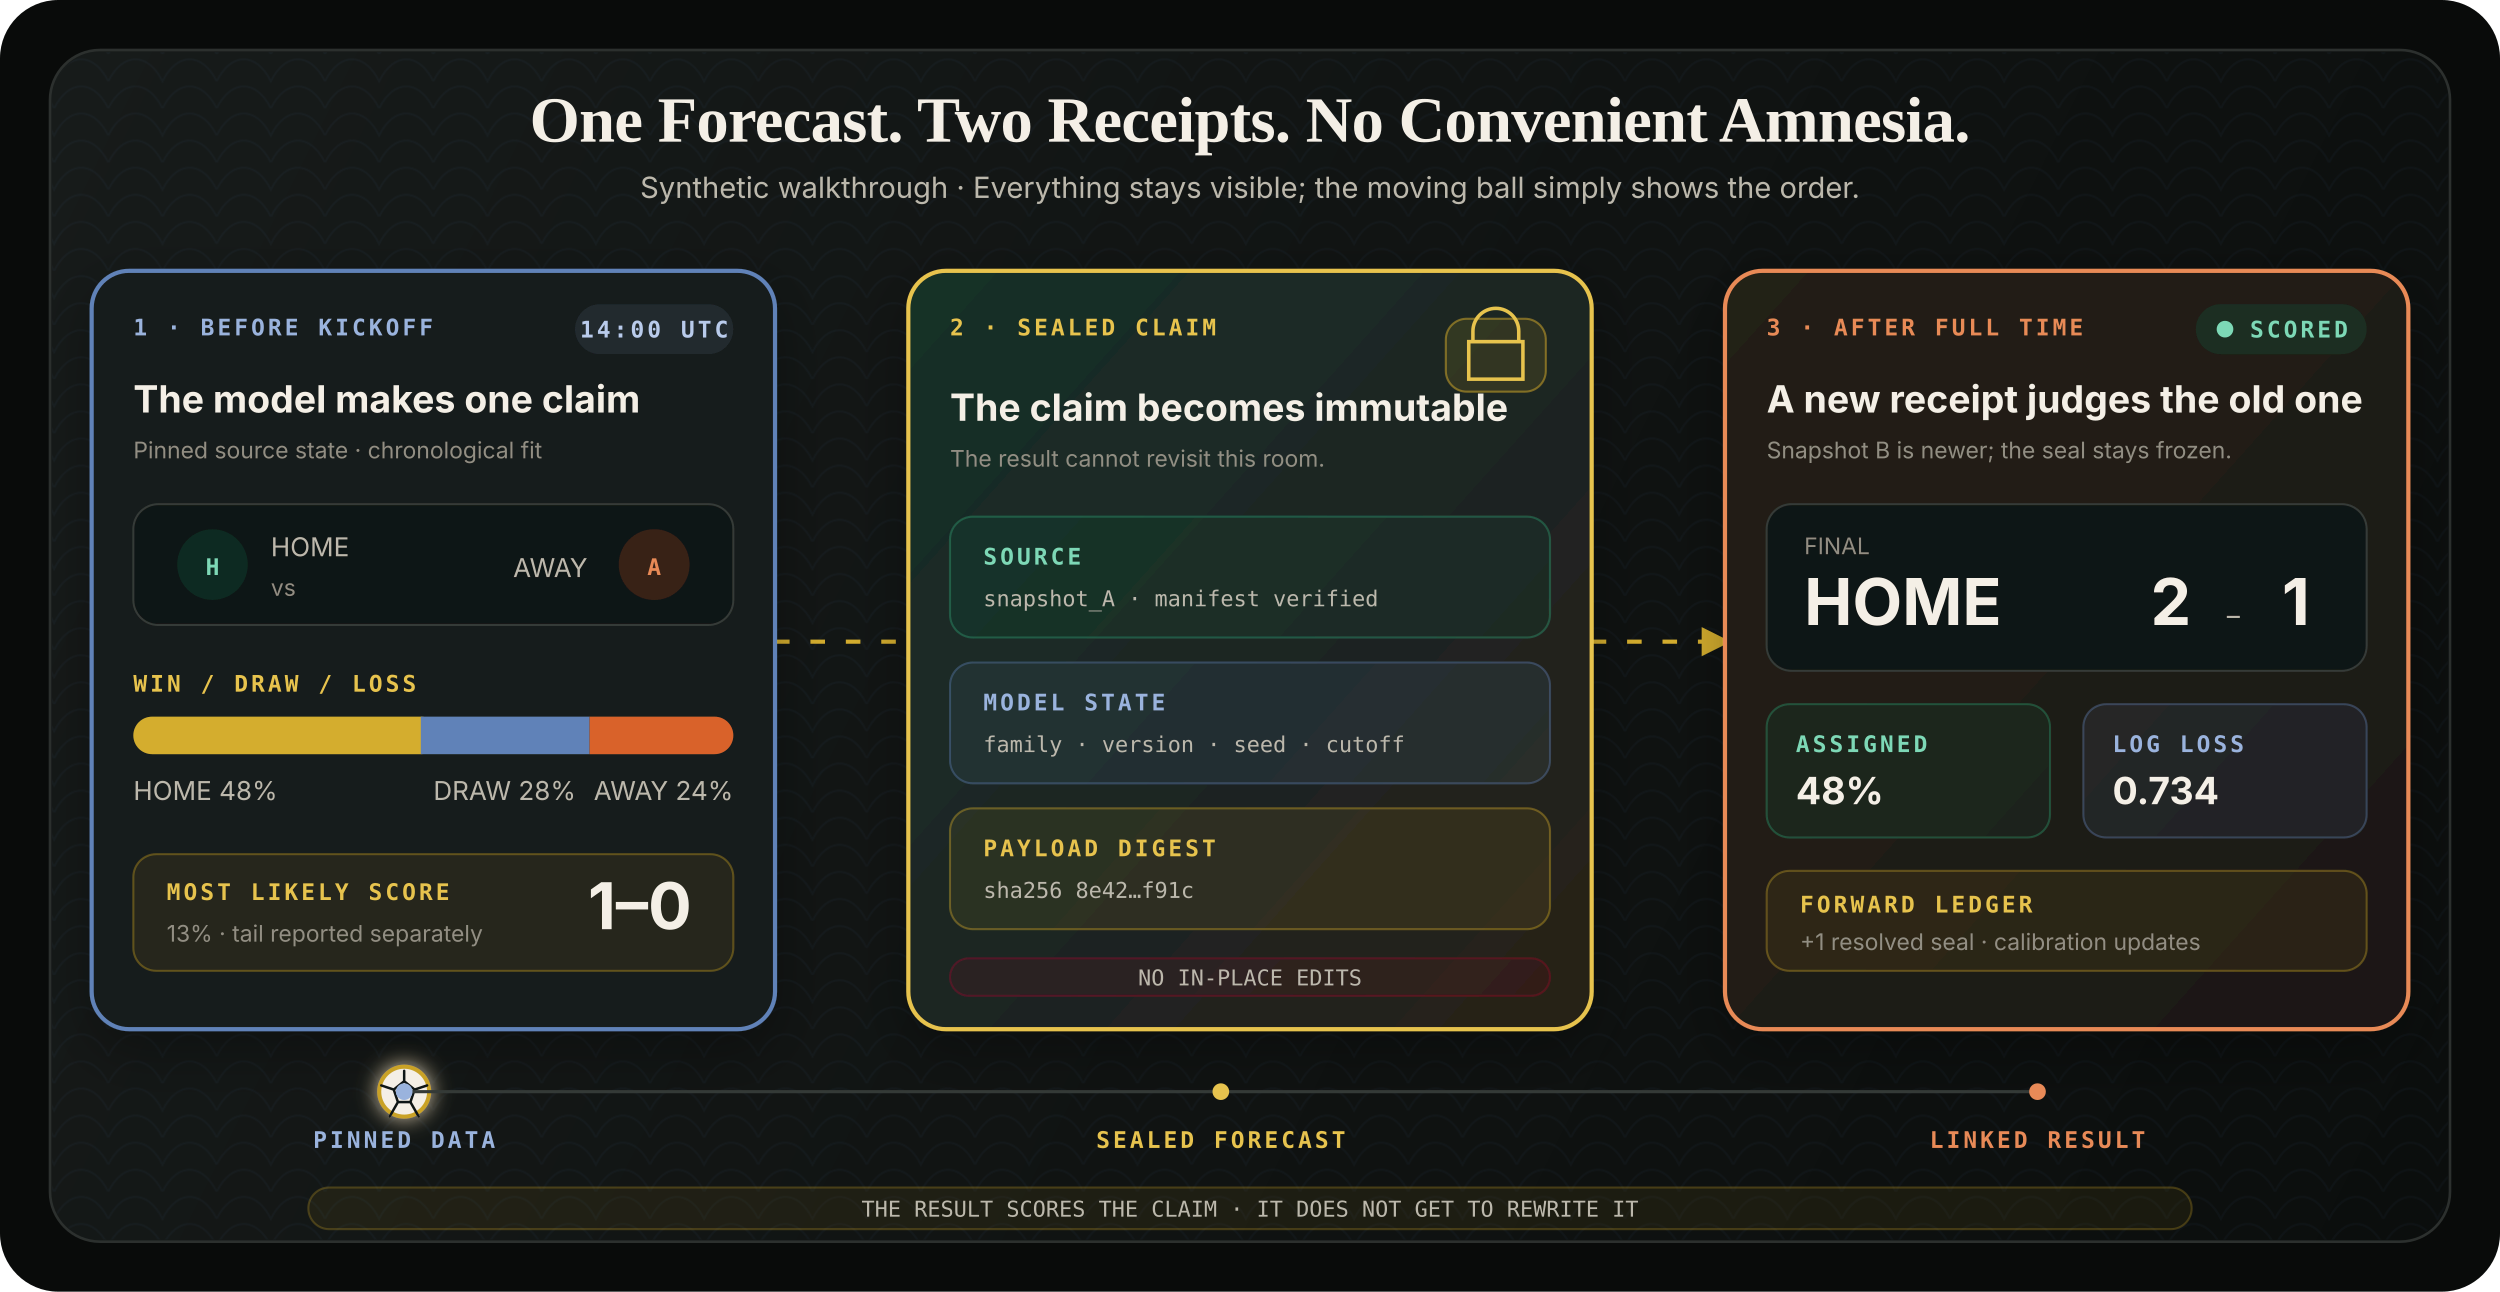
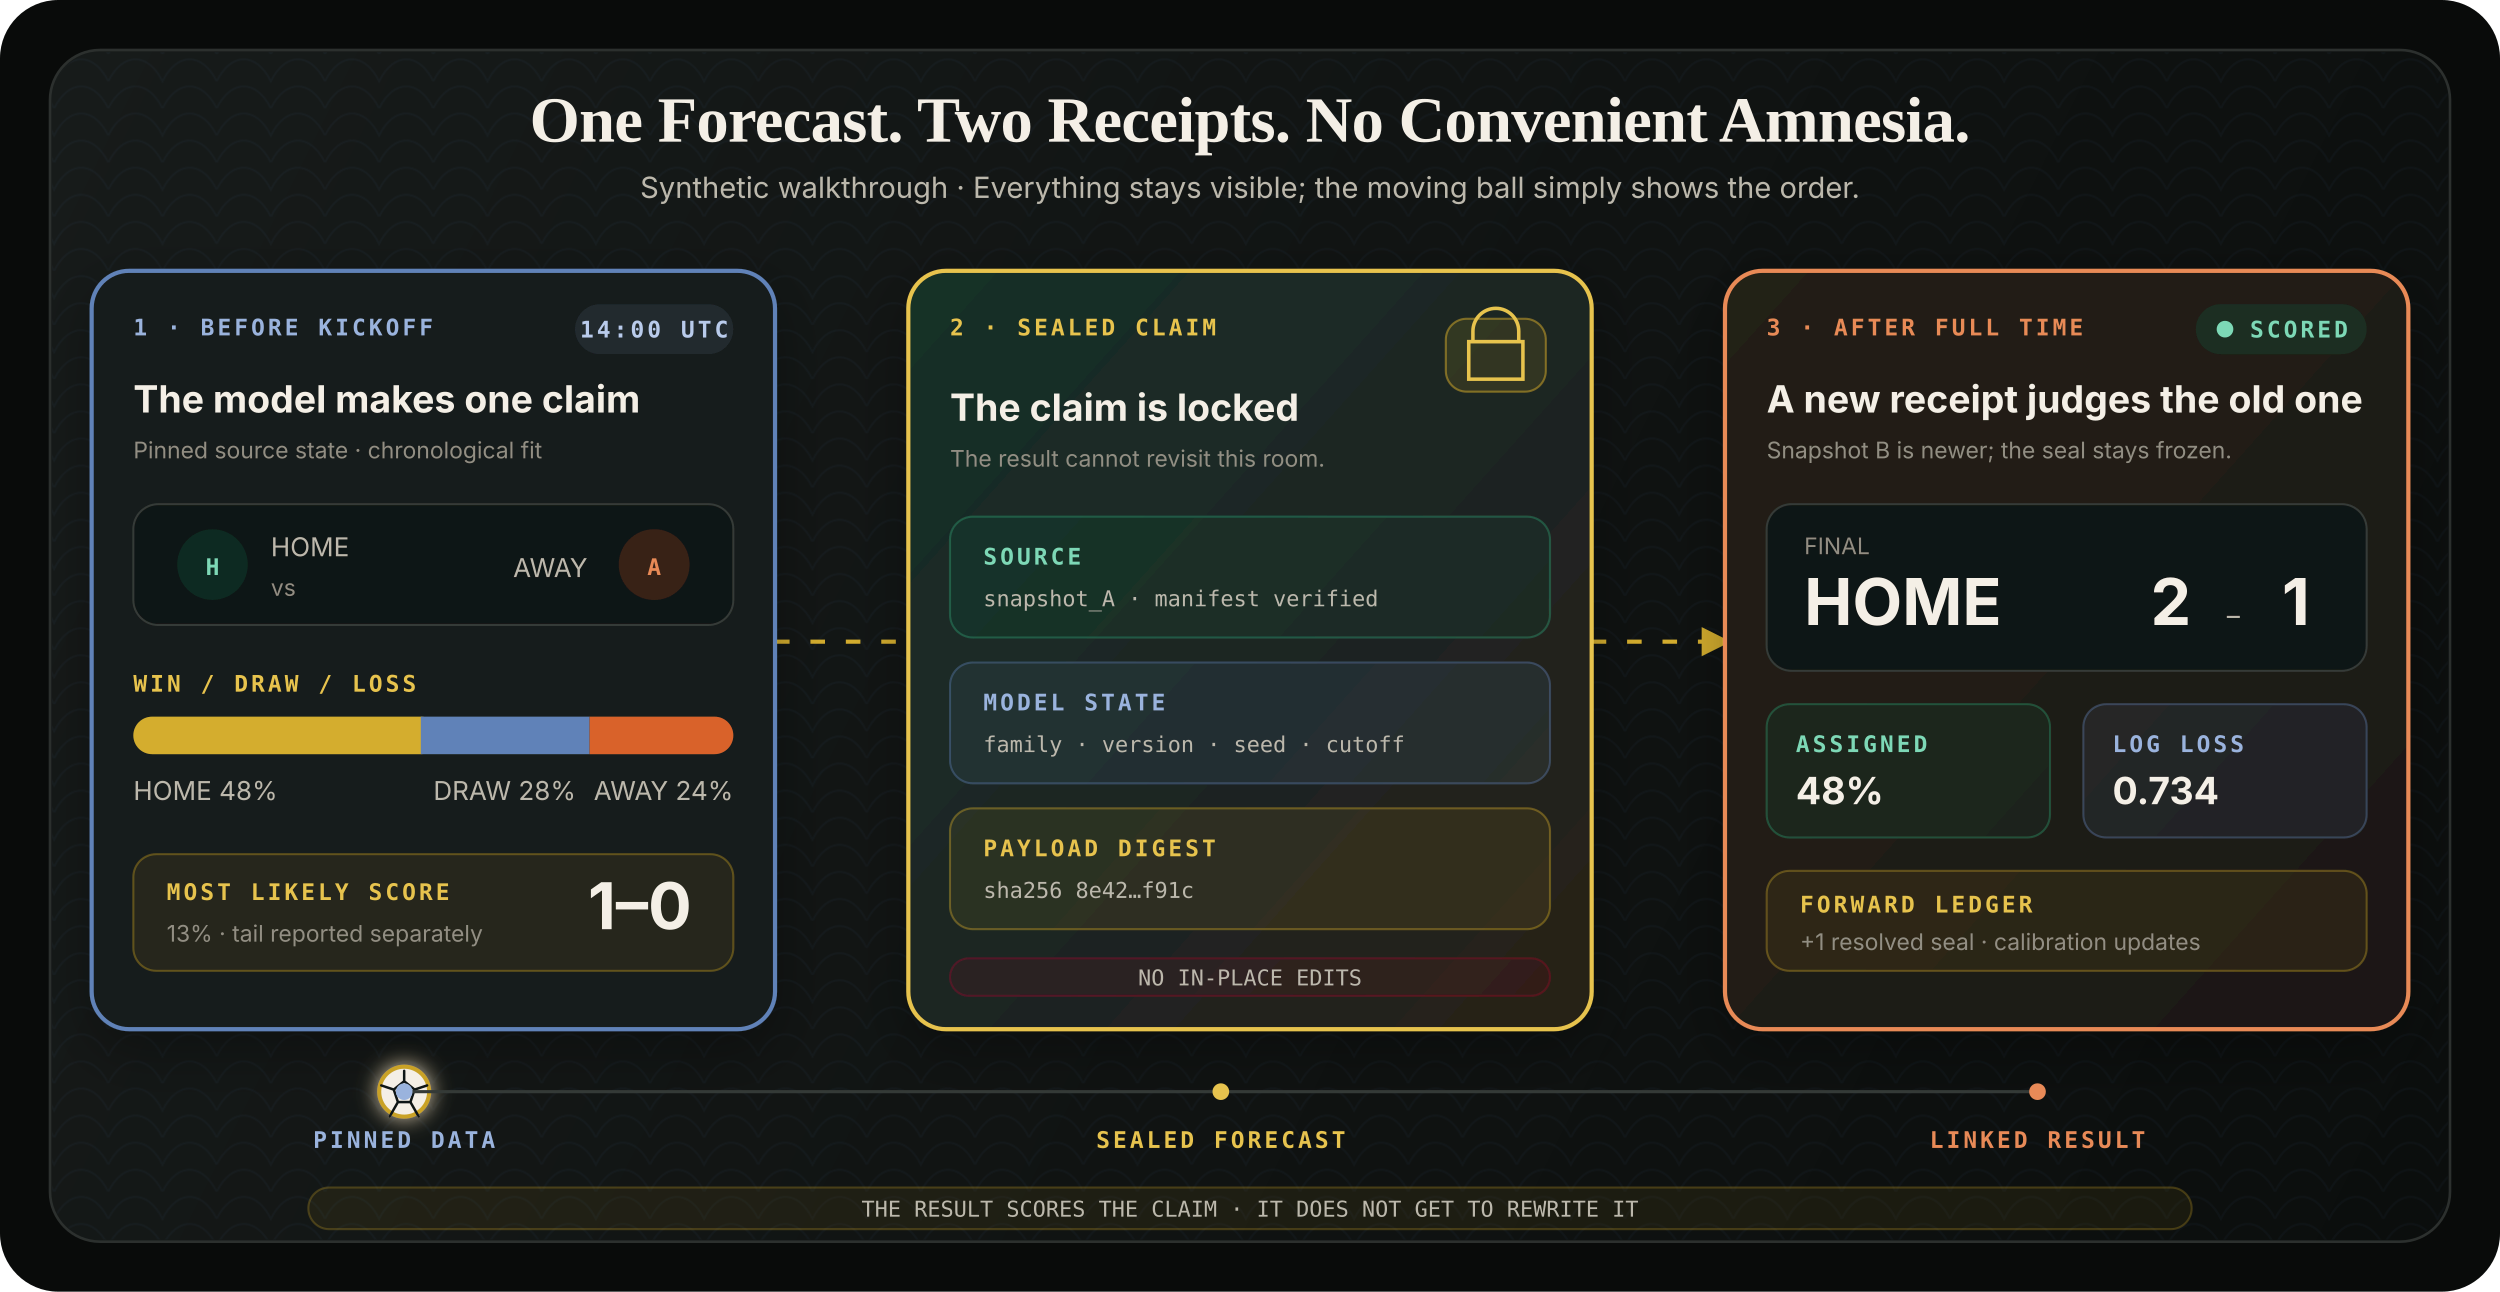
<svg xmlns="http://www.w3.org/2000/svg" width="1200" height="620" viewBox="0 0 1200 620" role="img" aria-labelledby="title desc">
  <defs>
    <linearGradient id="bg" x1="24" y1="24" x2="1176" y2="596" gradientUnits="userSpaceOnUse">
      <stop stop-color="#171B1A" />
      <stop offset=".55" stop-color="#101312" />
      <stop offset="1" stop-color="#0B0E0D" />
    </linearGradient>
    <linearGradient id="sealCard" x1="0" y1="0" x2="1" y2="1">
      <stop stop-color="#173128" />
      <stop offset=".58" stop-color="#1E2423" />
      <stop offset="1" stop-color="#282216" />
    </linearGradient>
    <linearGradient id="scoreCard" x1="0" y1="0" x2="1" y2="1">
      <stop stop-color="#242017" />
      <stop offset="1" stop-color="#1B1814" />
    </linearGradient>
    <pattern id="waves" width="52" height="26" patternUnits="userSpaceOnUse">
      <path d="M0 26C7 12 19 12 26 26C33 12 45 12 52 26M0 13C7-1 19-1 26 13C33-1 45-1 52 13" fill="none" stroke="#6082B8" stroke-opacity=".05" />
    </pattern>
    <filter id="shadow" x="-20%" y="-20%" width="140%" height="160%">
      <feDropShadow dx="0" dy="10" stdDeviation="14" flood-color="#000" flood-opacity=".3" />
    </filter>
    <filter id="glow" x="-120%" y="-120%" width="340%" height="340%">
      <feGaussianBlur stdDeviation="5" result="b" />
      <feMerge>
        <feMergeNode in="b" />
        <feMergeNode in="SourceGraphic" />
      </feMerge>
    </filter>
    <marker id="arrow" viewBox="0 0 10 10" refX="8" refY="5" markerWidth="7" markerHeight="7" orient="auto">
      <path d="M0 0L10 5L0 10Z" fill="#D4AD2E" />
    </marker>
    <style>
      .title{font:600 31px Georgia,"Times New Roman",serif;letter-spacing:-.35px;fill:#F4EFE6}.sub{font:400 14px -apple-system,BlinkMacSystemFont,"Segoe UI",sans-serif;fill:#BCB8AC}.kicker{font:700 11px ui-monospace,"SF Mono",Menlo,monospace;letter-spacing:1.45px}.head{font:650 18px -apple-system,BlinkMacSystemFont,"Segoe UI",sans-serif;fill:#F4EFE6}.body{font:400 12.5px -apple-system,BlinkMacSystemFont,"Segoe UI",sans-serif;fill:#BCB8AC}.small{font:400 11px -apple-system,BlinkMacSystemFont,"Segoe UI",sans-serif;fill:#928E83}.mono{font:500 10.5px ui-monospace,"SF Mono",Menlo,monospace;fill:#BCB8AC}.score{font:650 31px -apple-system,BlinkMacSystemFont,"Segoe UI",sans-serif;fill:#F4EFE6}.card{fill:#171B1A;stroke:#343A37;stroke-width:1.25}.route{fill:none;stroke:#D4AD2E;stroke-width:2;stroke-dasharray:7 10;animation:route 3.2s linear infinite}.traveler{animation:travel 7.2s cubic-bezier(.4,0,.2,1) infinite}.halo{animation:halo 7.2s ease-in-out infinite}.h2{animation-delay:2.4s}.h3{animation-delay:4.8s}.lock{animation:lock 2.3s ease-in-out infinite;transform-box:fill-box;transform-origin:center}@keyframes route{to{stroke-dashoffset:-68}}@keyframes travel{0%,12%{translate:0 0}33%,45%{translate:392px 0}66%,78%{translate:784px 0}100%{translate:0 0}}@keyframes halo{0%,29%,100%{opacity:.12}9%,20%{opacity:.8}}@keyframes lock{0%,100%{opacity:.62;transform:scale(.96)}50%{opacity:1;transform:scale(1.04)}}@media(prefers-reduced-motion:reduce){.route,.traveler,.halo,.lock{animation:none}.halo{opacity:.24}.lock{opacity:1}}
    </style>
  </defs>
  <rect width="1200" height="620" rx="28" fill="#090B0A" />
  <rect x="24" y="24" width="1152" height="572" rx="24" fill="url(#bg)" stroke="#2C302E" stroke-width="1.25" />
  <rect x="25" y="25" width="1150" height="570" rx="23" fill="url(#waves)" />
  <text x="600" y="68" text-anchor="middle" class="title">One Forecast. Two Receipts. No Convenient Amnesia.</text>
  <text x="600" y="95" text-anchor="middle" class="sub">Synthetic walkthrough · Everything stays visible; the moving ball simply shows the order.</text>
  <path d="M372 308H436M764 308H828" class="route" marker-end="url(#arrow)" />
  <g transform="translate(44 130)" filter="url(#shadow)">
    <rect width="328" height="364" rx="18" class="card" />
    <rect width="328" height="364" rx="18" fill="none" stroke="#6082B8" stroke-width="2" class="halo" />
    <text x="20" y="31" class="kicker" fill="#9AB3DD">1 · BEFORE KICKOFF</text>
    <rect x="232" y="16" width="76" height="24" rx="12" fill="#6082B8" fill-opacity=".14" />
    <text x="270" y="32" text-anchor="middle" class="kicker" fill="#B9CBEB">14:00 UTC</text>
    <text x="20" y="68" class="head">The model makes one claim</text>
    <text x="20" y="90" class="small">Pinned source state · chronological fit</text>
    <g transform="translate(20 112)">
      <rect width="288" height="58" rx="12" fill="#101312" stroke="#343A37" />
      <circle cx="38" cy="29" r="17" fill="#0B6E4F" fill-opacity=".25" />
      <text x="38" y="34" text-anchor="middle" class="kicker" fill="#7DD8B6">H</text>
      <text x="66" y="25" class="body">HOME</text>
      <text x="66" y="44" class="small">vs</text>
      <circle cx="250" cy="29" r="17" fill="#D9622B" fill-opacity=".2" />
      <text x="250" y="34" text-anchor="middle" class="kicker" fill="#E88A57">A</text>
      <text x="218" y="35" text-anchor="end" class="body">AWAY</text>
    </g>
    <g transform="translate(20 186)">
      <text x="0" y="16" class="kicker" fill="#E7C34E">WIN / DRAW / LOSS</text>
      <rect y="28" width="288" height="18" rx="9" fill="#27302D" />
      <path d="M9 28h129a9 9 0 010 18H9a9 9 0 010-18z" fill="#D4AD2E" />
      <rect x="138" y="28" width="81" height="18" fill="#6082B8" />
      <path d="M219 28h60a9 9 0 010 18h-60z" fill="#D9622B" />
      <text x="0" y="68" class="body" fill="#F4EFE6">HOME 48%</text>
      <text x="144" y="68" class="body" fill="#B9CBEB">DRAW 28%</text>
      <text x="288" y="68" text-anchor="end" class="body" fill="#E88A57">AWAY 24%</text>
    </g>
    <rect x="20" y="280" width="288" height="56" rx="11" fill="#C9A227" fill-opacity=".08" stroke="#C9A227" stroke-opacity=".38" />
    <text x="36" y="302" class="kicker" fill="#E7C34E">MOST LIKELY SCORE</text>
    <text x="288" y="316" text-anchor="end" class="score">1–0</text>
    <text x="36" y="322" class="small">13% · tail reported separately</text>
  </g>
  <g transform="translate(436 130)" filter="url(#shadow)">
    <rect width="328" height="364" rx="18" fill="url(#sealCard)" stroke="#C9A227" stroke-opacity=".62" stroke-width="1.35" />
    <rect width="328" height="364" rx="18" fill="none" stroke="#E7C34E" stroke-width="2" class="halo h2" />
    <text x="20" y="31" class="kicker" fill="#E7C34E">2 · SEALED CLAIM</text>
    <g transform="translate(258 14)">
      <g class="lock">
        <rect x="0" y="9" width="48" height="35" rx="10" fill="#C9A227" fill-opacity=".13" stroke="#C9A227" stroke-opacity=".55" />
        <path d="M13 20v-5a11 11 0 0122 0v5M11 20h26v18H11z" fill="none" stroke="#E7C34E" stroke-width="1.7" />
      </g>
    </g>
-     <text x="20" y="72" class="head">The claim becomes immutable</text>
+     <text x="20" y="72" class="head">The claim is locked</text>
    <text x="20" y="94" class="small">The result cannot revisit this room.</text>
    <g transform="translate(20 118)">
      <rect width="288" height="58" rx="11" fill="#0B6E4F" fill-opacity=".1" stroke="#2F9E73" stroke-opacity=".4" />
      <text x="16" y="23" class="kicker" fill="#7DD8B6">SOURCE</text>
      <text x="16" y="43" class="mono">snapshot_A · manifest verified</text>
      <rect y="70" width="288" height="58" rx="11" fill="#6082B8" fill-opacity=".1" stroke="#6082B8" stroke-opacity=".38" />
      <text x="16" y="93" class="kicker" fill="#9AB3DD">MODEL STATE</text>
      <text x="16" y="113" class="mono">family · version · seed · cutoff</text>
      <rect y="140" width="288" height="58" rx="11" fill="#C9A227" fill-opacity=".09" stroke="#C9A227" stroke-opacity=".42" />
      <text x="16" y="163" class="kicker" fill="#E7C34E">PAYLOAD DIGEST</text>
      <text x="16" y="183" class="mono">sha256 8e42…f91c</text>
    </g>
    <rect x="20" y="330" width="288" height="18" rx="9" fill="#BC002D" fill-opacity=".075" stroke="#BC002D" stroke-opacity=".3" />
    <text x="164" y="343" text-anchor="middle" class="mono" fill="#FF8A9B">NO IN-PLACE EDITS</text>
  </g>
  <g transform="translate(828 130)" filter="url(#shadow)">
    <rect width="328" height="364" rx="18" fill="url(#scoreCard)" stroke="#D9622B" stroke-opacity=".55" stroke-width="1.35" />
    <rect width="328" height="364" rx="18" fill="none" stroke="#E88A57" stroke-width="2" class="halo h3" />
    <text x="20" y="31" class="kicker" fill="#E88A57">3 · AFTER FULL TIME</text>
    <rect x="226" y="16" width="82" height="24" rx="12" fill="#0B6E4F" fill-opacity=".22" />
    <circle cx="240" cy="28" r="4" fill="#7DD8B6" />
    <text x="252" y="32" class="kicker" fill="#7DD8B6">SCORED</text>
    <text x="20" y="68" class="head">A new receipt judges the old one</text>
    <text x="20" y="90" class="small">Snapshot B is newer; the seal stays frozen.</text>
    <g transform="translate(20 112)">
      <rect width="288" height="80" rx="12" fill="#101312" stroke="#343A37" />
      <text x="18" y="24" class="small">FINAL</text>
      <text x="18" y="58" class="score">HOME</text>
      <text x="194" y="58" text-anchor="middle" class="score">2</text>
      <text x="224" y="58" text-anchor="middle" class="body">–</text>
      <text x="254" y="58" text-anchor="middle" class="score">1</text>
    </g>
    <g transform="translate(20 208)">
      <rect width="136" height="64" rx="11" fill="#0B6E4F" fill-opacity=".11" stroke="#2F9E73" stroke-opacity=".38" />
      <text x="14" y="23" class="kicker" fill="#7DD8B6">ASSIGNED</text>
      <text x="14" y="48" class="head">48%</text>
      <rect x="152" width="136" height="64" rx="11" fill="#6082B8" fill-opacity=".1" stroke="#6082B8" stroke-opacity=".38" />
      <text x="166" y="23" class="kicker" fill="#9AB3DD">LOG LOSS</text>
      <text x="166" y="48" class="head">0.734</text>
    </g>
    <rect x="20" y="288" width="288" height="48" rx="11" fill="#C9A227" fill-opacity=".08" stroke="#C9A227" stroke-opacity=".38" />
    <text x="36" y="308" class="kicker" fill="#E7C34E">FORWARD LEDGER</text>
    <text x="36" y="326" class="small">+1 resolved seal · calibration updates</text>
  </g>
  <g transform="translate(194 524)">
    <g class="traveler" filter="url(#glow)">
      <circle cx="0" cy="0" r="12" fill="#F4EFE6" stroke="#C9A227" stroke-width="2" />
      <path d="M0-5l5 4-2 6h-6l-2-6zM0-5v-5M5-1l6-2M3 5l4 7M-3 5l-4 7M-5-1l-6-2" fill="none" stroke="#101312" stroke-width="1.2" stroke-linecap="round" />
    </g>
  </g>
  <path d="M194 524H978" fill="none" stroke="#343A37" stroke-width="1.5" />
  <circle cx="194" cy="524" r="4" fill="#9AB3DD" />
  <circle cx="586" cy="524" r="4" fill="#E7C34E" />
  <circle cx="978" cy="524" r="4" fill="#E88A57" />
  <text x="194" y="551" text-anchor="middle" class="kicker" fill="#9AB3DD">PINNED DATA</text>
  <text x="586" y="551" text-anchor="middle" class="kicker" fill="#E7C34E">SEALED FORECAST</text>
  <text x="978" y="551" text-anchor="middle" class="kicker" fill="#E88A57">LINKED RESULT</text>
  <rect x="148" y="570" width="904" height="20" rx="10" fill="#C9A227" fill-opacity=".075" stroke="#C9A227" stroke-opacity=".28" />
  <text x="600" y="584" text-anchor="middle" class="mono" fill="#E7C34E">THE RESULT SCORES THE CLAIM · IT DOES NOT GET TO REWRITE IT</text>
</svg>
